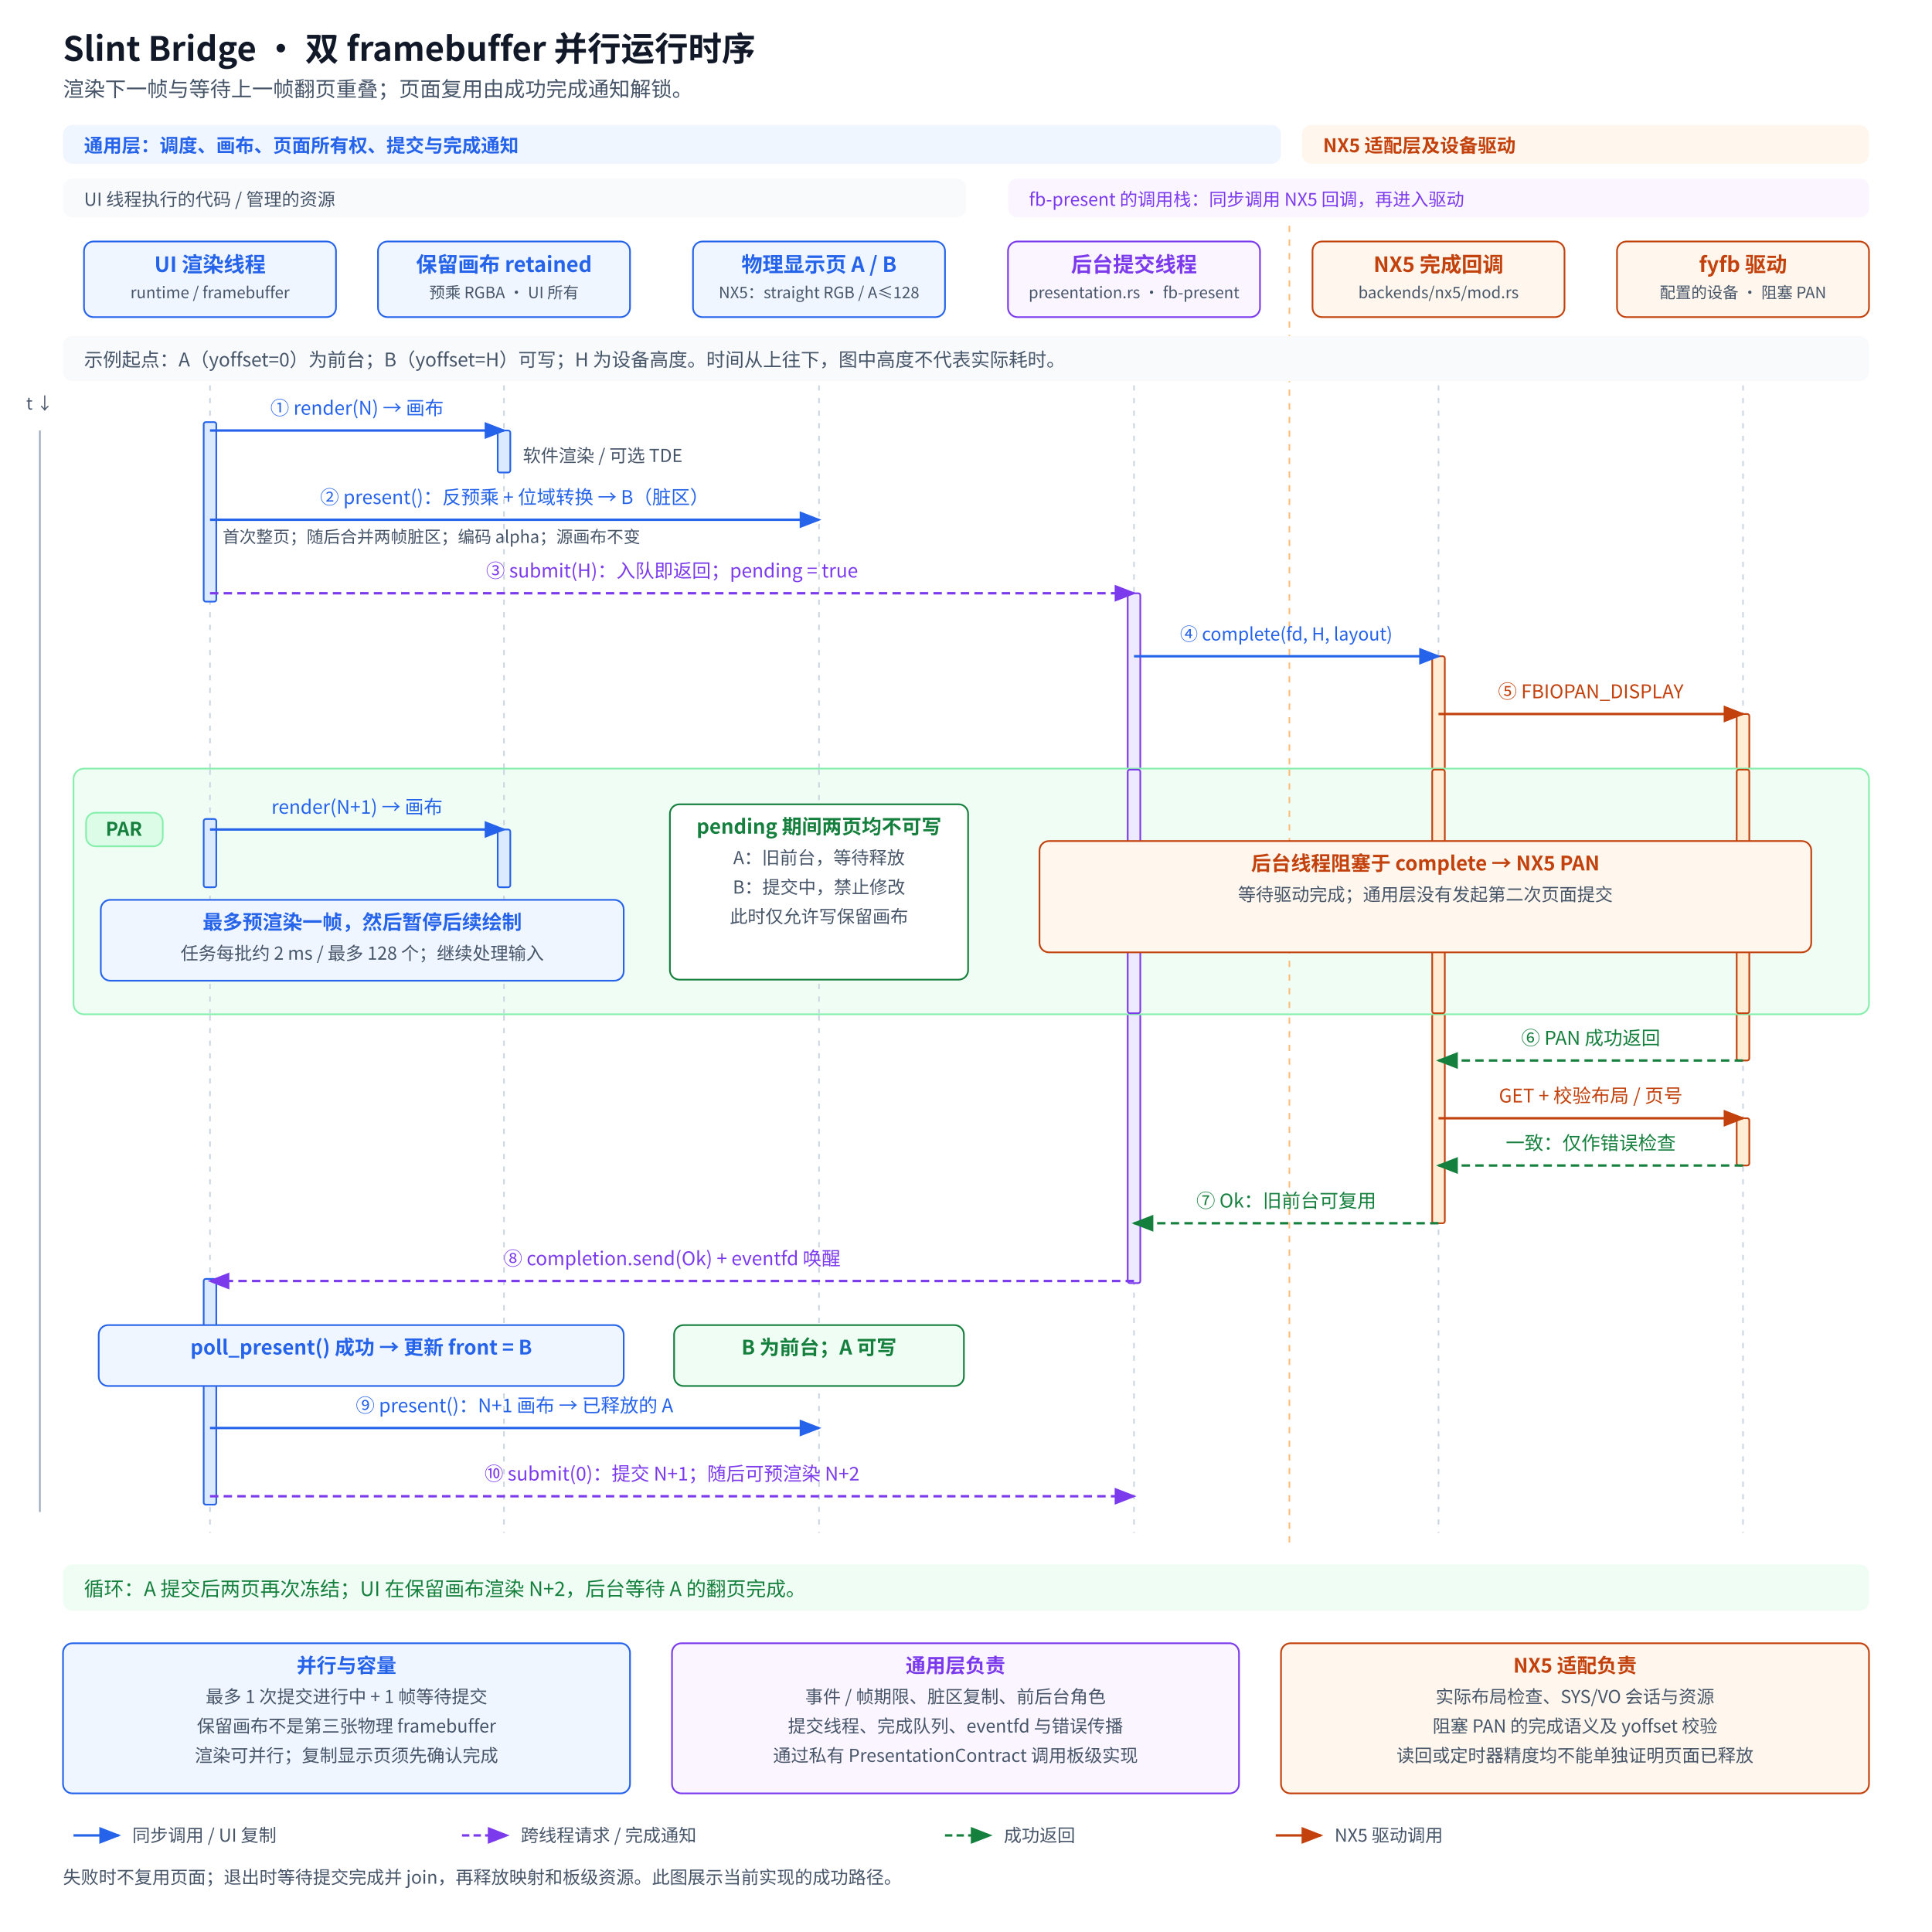
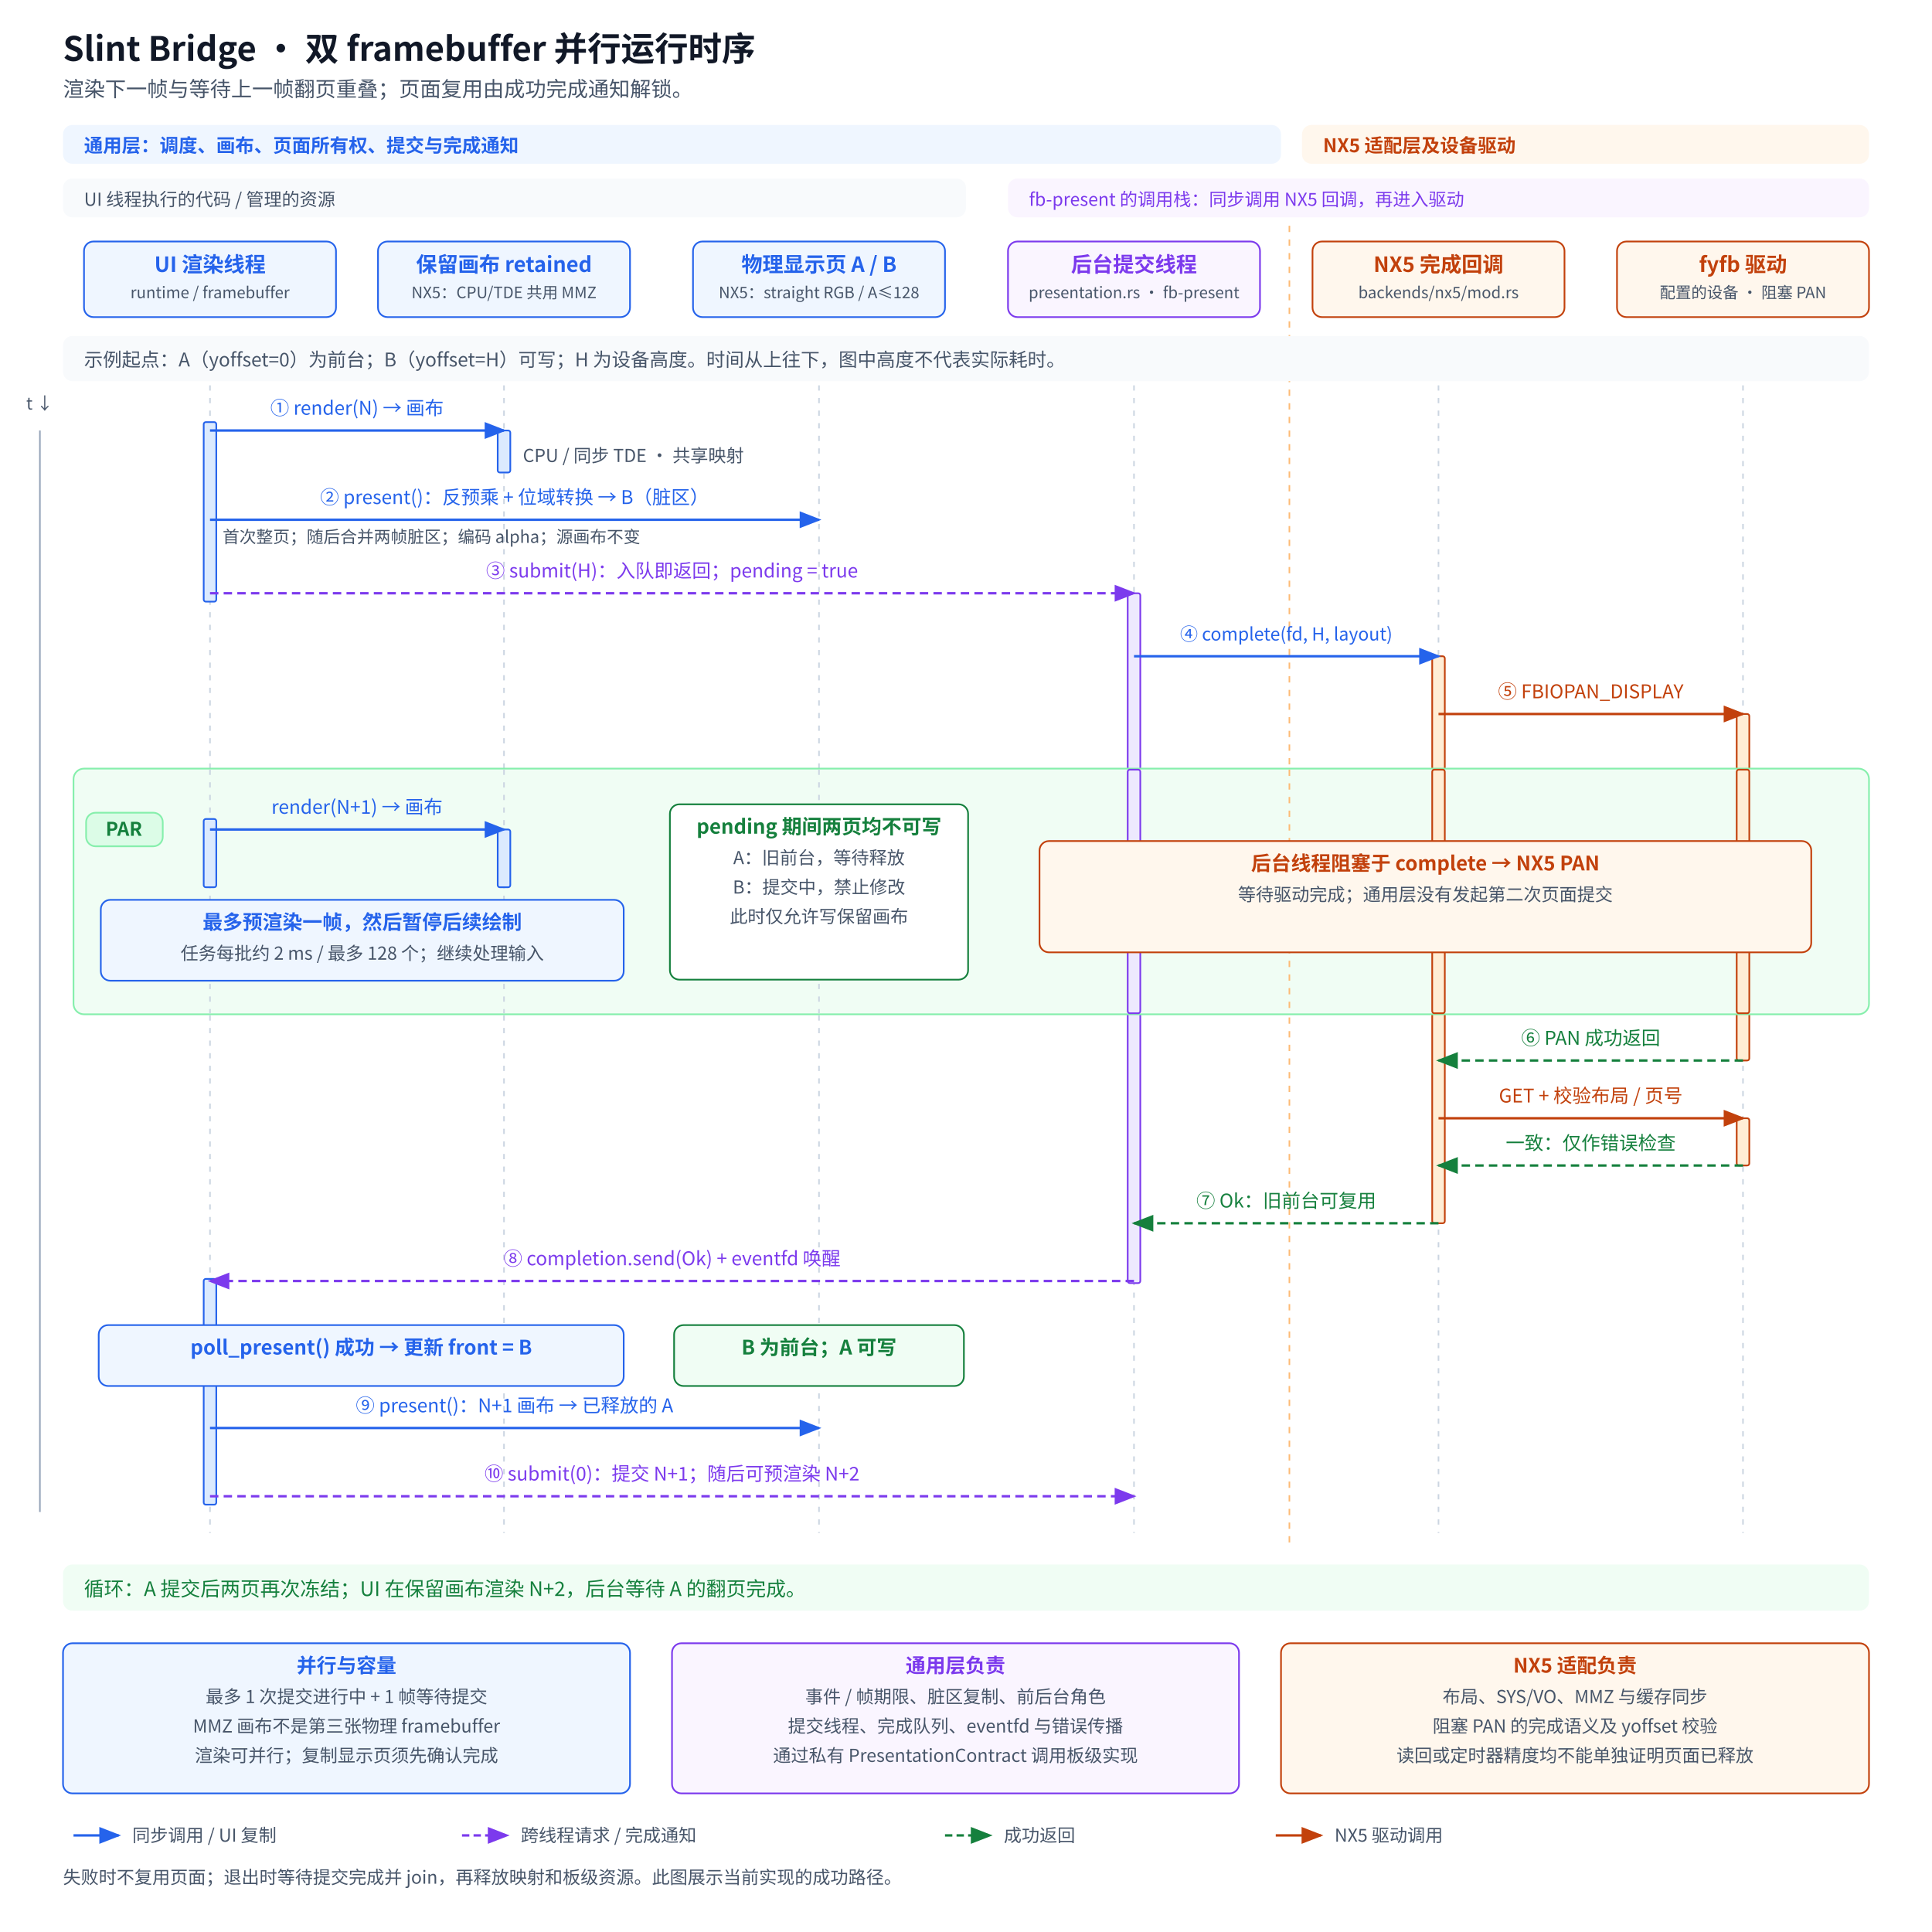
<svg xmlns="http://www.w3.org/2000/svg" width="1840" height="1840" viewBox="0 0 1840 1840" data-generator="fireworks-tech-graph" data-style-id="1" data-diagram-type="sequence" data-quality-profile="showcase">
  <style>text {font-family:'Noto Sans CJK SC','PingFang SC','Microsoft YaHei',sans-serif;}</style>
  <defs>
    <marker id="arrow-call" markerWidth="9" markerHeight="7" refX="8" refY="3.5" orient="auto">
      <path d="M0,0 L9,3.5 L0,7 Z" fill="#2563eb" />
    </marker>
    <marker id="arrow-async" markerWidth="9" markerHeight="7" refX="8" refY="3.5" orient="auto">
      <path d="M0,0 L9,3.5 L0,7 Z" fill="#7c3aed" />
    </marker>
    <marker id="arrow-return" markerWidth="9" markerHeight="7" refX="8" refY="3.5" orient="auto">
      <path d="M0,0 L9,3.5 L0,7 Z" fill="#15803d" />
    </marker>
    <marker id="arrow-driver" markerWidth="9" markerHeight="7" refX="8" refY="3.5" orient="auto">
      <path d="M0,0 L9,3.5 L0,7 Z" fill="#c2410c" />
    </marker>
  </defs>
  <rect data-graph-role="background" x="0" y="0" width="1840" height="1840" rx="0" fill="#ffffff" stroke="none" stroke-width="1.6" />
  <text id="text-1" data-graph-role="label" data-graph-bounds="60.00,26,718.70,62" x="60" y="58" text-anchor="start" font-size="32" font-weight="700" fill="#111827">Slint Bridge · 双 framebuffer 并行运行时序</text>
  <text id="text-2" data-graph-role="label" data-graph-bounds="60.00,72,660.00,96" x="60" y="92" text-anchor="start" font-size="20" font-weight="400" fill="#475569">渲染下一帧与等待上一帧翻页重叠；页面复用由成功完成通知解锁。</text>
  <rect data-graph-role="decoration" x="60" y="119" width="1160" height="37" rx="9" fill="#eff6ff" stroke="none" stroke-width="1.6" />
  <rect data-graph-role="decoration" x="1240" y="119" width="540" height="37" rx="9" fill="#fff7ed" stroke="none" stroke-width="1.6" />
  <text id="text-3" data-graph-role="label" data-graph-bounds="80.00,127,494.00,149" x="80" y="145" text-anchor="start" font-size="18" font-weight="600" fill="#2563eb">通用层：调度、画布、页面所有权、提交与完成通知</text>
  <text id="text-4" data-graph-role="label" data-graph-bounds="1260.00,127,1443.48,149" x="1260" y="145" text-anchor="start" font-size="18" font-weight="600" fill="#c2410c">NX5 适配层及设备驱动</text>
  <rect data-graph-role="decoration" x="60" y="170" width="860" height="37" rx="9" fill="#f8fafc" stroke="none" stroke-width="1.6" />
  <rect data-graph-role="decoration" x="960" y="170" width="820" height="37" rx="9" fill="#faf5ff" stroke="none" stroke-width="1.6" />
  <text id="text-5" data-graph-role="label" data-graph-bounds="80.00,179,319.33,200" x="80" y="196" text-anchor="start" font-size="17" font-weight="500" fill="#475569">UI 线程执行的代码 / 管理的资源</text>
  <text id="text-6" data-graph-role="label" data-graph-bounds="980.00,179,1394.50,200" x="980" y="196" text-anchor="start" font-size="17" font-weight="500" fill="#7c3aed">fb-present 的调用栈：同步调用 NX5 回调，再进入驱动</text>
  <rect id="ui" data-graph-bounds="80,230,320,302" data-node-id="ui" data-graph-role="node" x="80" y="230" width="240" height="72" rx="9" fill="#eff6ff" stroke="#2563eb" stroke-width="1.6" />
  <text id="text-7" data-graph-role="content" x="200" y="259" text-anchor="middle" font-size="20" font-weight="600" fill="#2563eb">UI 渲染线程</text>
  <text id="text-8" data-graph-role="content" x="200" y="284" text-anchor="middle" font-size="15" font-weight="400" fill="#475569">runtime / framebuffer</text>
  <line data-graph-role="decoration" x1="200" y1="367" x2="200" y2="1460" stroke="#cbd5e1" stroke-width="1.5" stroke-dasharray="5 7" />
  <rect id="canvas" data-graph-bounds="360,230,600,302" data-node-id="canvas" data-graph-role="node" x="360" y="230" width="240" height="72" rx="9" fill="#eff6ff" stroke="#2563eb" stroke-width="1.6" />
  <text id="text-9" data-graph-role="content" x="480" y="259" text-anchor="middle" font-size="20" font-weight="600" fill="#2563eb">保留画布 retained</text>
-   <text id="text-10" data-graph-role="content" x="480" y="284" text-anchor="middle" font-size="15" font-weight="400" fill="#475569">预乘 RGBA · UI 所有</text>
+   <text id="text-10" data-graph-role="content" x="480" y="284" text-anchor="middle" font-size="15" font-weight="400" fill="#475569">NX5：CPU/TDE 共用 MMZ</text>
  <line data-graph-role="decoration" x1="480" y1="367" x2="480" y2="1460" stroke="#cbd5e1" stroke-width="1.5" stroke-dasharray="5 7" />
  <rect id="pages" data-graph-bounds="660,230,900,302" data-node-id="pages" data-graph-role="node" x="660" y="230" width="240" height="72" rx="9" fill="#eff6ff" stroke="#2563eb" stroke-width="1.6" />
  <text id="text-11" data-graph-role="content" x="780" y="259" text-anchor="middle" font-size="20" font-weight="600" fill="#2563eb">物理显示页 A / B</text>
  <text id="text-12" data-graph-role="content" x="780" y="284" text-anchor="middle" font-size="15" font-weight="400" fill="#475569">NX5：straight RGB / A≤128</text>
  <line data-graph-role="decoration" x1="780" y1="367" x2="780" y2="1460" stroke="#cbd5e1" stroke-width="1.5" stroke-dasharray="5 7" />
  <rect id="worker" data-graph-bounds="960,230,1200,302" data-node-id="worker" data-graph-role="node" x="960" y="230" width="240" height="72" rx="9" fill="#faf5ff" stroke="#7c3aed" stroke-width="1.6" />
  <text id="text-13" data-graph-role="content" x="1080" y="259" text-anchor="middle" font-size="20" font-weight="600" fill="#7c3aed">后台提交线程</text>
  <text id="text-14" data-graph-role="content" x="1080" y="284" text-anchor="middle" font-size="15" font-weight="400" fill="#475569">presentation.rs · fb-present</text>
  <line data-graph-role="decoration" x1="1080" y1="367" x2="1080" y2="1460" stroke="#cbd5e1" stroke-width="1.5" stroke-dasharray="5 7" />
  <rect id="nx5" data-graph-bounds="1250,230,1490,302" data-node-id="nx5" data-graph-role="node" x="1250" y="230" width="240" height="72" rx="9" fill="#fff7ed" stroke="#c2410c" stroke-width="1.6" />
  <text id="text-15" data-graph-role="content" x="1370" y="259" text-anchor="middle" font-size="20" font-weight="600" fill="#c2410c">NX5 完成回调</text>
  <text id="text-16" data-graph-role="content" x="1370" y="284" text-anchor="middle" font-size="15" font-weight="400" fill="#475569">backends/nx5/mod.rs</text>
  <line data-graph-role="decoration" x1="1370" y1="367" x2="1370" y2="1460" stroke="#cbd5e1" stroke-width="1.5" stroke-dasharray="5 7" />
  <rect id="driver" data-graph-bounds="1540,230,1780,302" data-node-id="driver" data-graph-role="node" x="1540" y="230" width="240" height="72" rx="9" fill="#fff7ed" stroke="#c2410c" stroke-width="1.6" />
  <text id="text-17" data-graph-role="content" x="1660" y="259" text-anchor="middle" font-size="20" font-weight="600" fill="#c2410c">fyfb 驱动</text>
  <text id="text-18" data-graph-role="content" x="1660" y="284" text-anchor="middle" font-size="15" font-weight="400" fill="#475569">配置的设备 · 阻塞 PAN</text>
  <line data-graph-role="decoration" x1="1660" y1="367" x2="1660" y2="1460" stroke="#cbd5e1" stroke-width="1.5" stroke-dasharray="5 7" />
  <line data-graph-role="decoration" x1="1228" y1="215" x2="1228" y2="1475" stroke="#fdba74" stroke-width="1.5" stroke-dasharray="6 7" />
  <rect data-graph-role="decoration" x="60" y="320" width="1720" height="43" rx="9" fill="#f8fafc" stroke="none" stroke-width="1.6" />
  <text id="text-19" data-graph-role="label" data-graph-bounds="80.00,331,1014.31,353" x="80" y="349" text-anchor="start" font-size="18" font-weight="400" fill="#475569">示例起点：A（yoffset=0）为前台；B（yoffset=H）可写；H 为设备高度。时间从上往下，图中高度不代表实际耗时。</text>
  <text id="text-20" data-graph-role="label" data-graph-bounds="25.00,374,50.61,394" x="25" y="390" text-anchor="start" font-size="16" font-weight="400" fill="#475569">t ↓</text>
  <line data-graph-role="decoration" x1="38" y1="410" x2="38" y2="1440" stroke="#94a3b8" stroke-width="1.5" />
  <rect data-graph-role="decoration" x="194" y="402" width="12" height="171" rx="2" fill="#dbeafe" stroke="#2563eb" stroke-width="1.6" />
  <rect data-graph-role="decoration" x="474" y="410" width="12" height="40" rx="2" fill="#dbeafe" stroke="#2563eb" stroke-width="1.6" />
  <rect data-graph-role="decoration" x="194" y="780" width="12" height="65" rx="2" fill="#dbeafe" stroke="#2563eb" stroke-width="1.6" />
  <rect data-graph-role="decoration" x="474" y="790" width="12" height="55" rx="2" fill="#dbeafe" stroke="#2563eb" stroke-width="1.6" />
  <rect data-graph-role="decoration" x="194" y="1218" width="12" height="215" rx="2" fill="#dbeafe" stroke="#2563eb" stroke-width="1.6" />
  <rect data-graph-role="decoration" x="1074" y="565" width="12" height="657" rx="2" fill="#ede9fe" stroke="#7c3aed" stroke-width="1.6" />
  <rect data-graph-role="decoration" x="1364" y="625" width="12" height="540" rx="2" fill="#ffedd5" stroke="#c2410c" stroke-width="1.6" />
  <rect data-graph-role="decoration" x="1654" y="680" width="12" height="330" rx="2" fill="#ffedd5" stroke="#c2410c" stroke-width="1.6" />
  <rect data-graph-role="decoration" x="1654" y="1065" width="12" height="45" rx="2" fill="#ffedd5" stroke="#c2410c" stroke-width="1.6" />
  <line id="render-n" data-graph-role="edge" data-edge-id="render-n" data-source="ui" data-target="canvas" x1="200" y1="410" x2="480" y2="410" stroke="#2563eb" stroke-width="2.3" marker-end="url(#arrow-call)" />
  <text id="text-21" data-graph-role="label" data-owner="render-n" data-graph-bounds="257.45,377,422.55,399" x="340.0" y="395" text-anchor="middle" font-size="18" font-weight="500" fill="#2563eb">① render(N) → 画布</text>
-   <text id="text-22" data-graph-role="label" data-graph-bounds="498.00,423,650.00,444" x="498" y="440" text-anchor="start" font-size="17" font-weight="400" fill="#475569">软件渲染 / 可选 TDE</text>
+   <text id="text-22" data-graph-role="label" data-graph-bounds="498.00,423,708.48,444" x="498" y="440" text-anchor="start" font-size="17" font-weight="400" fill="#475569">CPU / 同步 TDE · 共享映射</text>
  <text id="text-23" data-graph-role="label" data-graph-bounds="212.00,501,609.80,521" x="212" y="517" text-anchor="start" font-size="16" font-weight="400" fill="#475569">首次整页；随后合并两帧脏区；编码 alpha；源画布不变</text>
  <line id="copy-b" data-graph-role="edge" data-edge-id="copy-b" data-source="ui" data-target="pages" x1="200" y1="495" x2="780" y2="495" stroke="#2563eb" stroke-width="2.3" marker-end="url(#arrow-call)" />
  <text id="text-24" data-graph-role="label" data-owner="copy-b" data-graph-bounds="304.91,462,675.09,484" x="490.0" y="480" text-anchor="middle" font-size="18" font-weight="500" fill="#2563eb">② present()：反预乘 + 位域转换 → B（脏区）</text>
  <line id="submit-b" data-graph-role="edge" data-edge-id="submit-b" data-source="ui" data-target="worker" x1="200" y1="565" x2="1080" y2="565" stroke="#7c3aed" stroke-width="2.3" stroke-dasharray="8 5" marker-end="url(#arrow-async)" />
  <text id="text-25" data-graph-role="label" data-owner="submit-b" data-graph-bounds="462.88,532,817.12,554" x="640.0" y="550" text-anchor="middle" font-size="18" font-weight="500" fill="#7c3aed">③ submit(H)：入队即返回；pending = true</text>
  <line id="contract-b" data-graph-role="edge" data-edge-id="contract-b" data-source="worker" data-target="nx5" x1="1080" y1="625" x2="1370" y2="625" stroke="#2563eb" stroke-width="2.3" marker-end="url(#arrow-call)" />
  <text id="text-26" data-graph-role="label" data-owner="contract-b" data-graph-bounds="1123.83,593,1326.17,614" x="1225.0" y="610" text-anchor="middle" font-size="17" font-weight="500" fill="#2563eb">④ complete(fd, H, layout)</text>
  <line id="pan-b" data-graph-role="edge" data-edge-id="pan-b" data-source="nx5" data-target="driver" x1="1370" y1="680" x2="1660" y2="680" stroke="#c2410c" stroke-width="2.3" marker-end="url(#arrow-driver)" />
  <text id="text-27" data-graph-role="label" data-owner="pan-b" data-graph-bounds="1426.66,647,1603.34,669" x="1515.0" y="665" text-anchor="middle" font-size="18" font-weight="500" fill="#c2410c">⑤ FBIOPAN_DISPLAY</text>
  <rect data-graph-role="decoration" x="70" y="732" width="1710" height="234" rx="10" fill="#f0fdf4" stroke="#86efac" stroke-width="1.6" />
  <line data-graph-role="decoration" x1="200" y1="733" x2="200" y2="965" stroke="#cbd5e1" stroke-width="1.5" stroke-dasharray="5 7" />
  <line data-graph-role="decoration" x1="480" y1="733" x2="480" y2="965" stroke="#cbd5e1" stroke-width="1.5" stroke-dasharray="5 7" />
  <line data-graph-role="decoration" x1="780" y1="733" x2="780" y2="965" stroke="#cbd5e1" stroke-width="1.5" stroke-dasharray="5 7" />
  <line data-graph-role="decoration" x1="1080" y1="733" x2="1080" y2="965" stroke="#cbd5e1" stroke-width="1.5" stroke-dasharray="5 7" />
  <line data-graph-role="decoration" x1="1370" y1="733" x2="1370" y2="965" stroke="#cbd5e1" stroke-width="1.5" stroke-dasharray="5 7" />
  <line data-graph-role="decoration" x1="1660" y1="733" x2="1660" y2="965" stroke="#cbd5e1" stroke-width="1.5" stroke-dasharray="5 7" />
  <line data-graph-role="decoration" x1="1228" y1="733" x2="1228" y2="965" stroke="#fdba74" stroke-width="1.5" stroke-dasharray="6 7" />
  <rect data-graph-role="decoration" x="194" y="780" width="12" height="65" rx="2" fill="#dbeafe" stroke="#2563eb" stroke-width="1.6" />
  <rect data-graph-role="decoration" x="474" y="790" width="12" height="55" rx="2" fill="#dbeafe" stroke="#2563eb" stroke-width="1.6" />
  <rect data-graph-role="decoration" x="1074" y="733" width="12" height="232" rx="2" fill="#ede9fe" stroke="#7c3aed" stroke-width="1.6" />
  <rect data-graph-role="decoration" x="1364" y="733" width="12" height="232" rx="2" fill="#ffedd5" stroke="#c2410c" stroke-width="1.6" />
  <rect data-graph-role="decoration" x="1654" y="733" width="12" height="232" rx="2" fill="#ffedd5" stroke="#c2410c" stroke-width="1.6" />
  <rect data-graph-role="decoration" x="82" y="774" width="73" height="32" rx="9" fill="#dcfce7" stroke="#86efac" stroke-width="1.6" />
  <text id="text-28" data-graph-role="content" x="118" y="796" text-anchor="middle" font-size="18" font-weight="700" fill="#15803d">PAR</text>
  <line id="render-next" data-graph-role="edge" data-edge-id="render-next" data-source="ui" data-target="canvas" x1="200" y1="790" x2="480" y2="790" stroke="#2563eb" stroke-width="2.3" marker-end="url(#arrow-call)" />
  <text id="text-29" data-graph-role="label" data-owner="render-next" data-graph-bounds="258.48,757,421.52,779" x="340.0" y="775" text-anchor="middle" font-size="18" font-weight="500" fill="#2563eb">render(N+1) → 画布</text>
  <rect id="ui-work" data-graph-bounds="96,857,594,934" data-graph-role="reserved" x="96" y="857" width="498" height="77" rx="9" fill="#eff6ff" stroke="#2563eb" stroke-width="1.6" />
  <text id="text-30" data-graph-role="content" x="345.0" y="885" text-anchor="middle" font-size="19" font-weight="600" fill="#2563eb">最多预渲染一帧，然后暂停后续绘制</text>
  <text id="text-31" data-graph-role="content" x="345.0" y="914" text-anchor="middle" font-size="17" font-weight="400" fill="#475569">任务每批约 2 ms / 最多 128 个；继续处理输入</text>
  <rect id="frozen-pages" data-graph-bounds="638,766,922,933" data-graph-role="reserved" x="638" y="766" width="284" height="167" rx="9" fill="#ffffff" stroke="#15803d" stroke-width="1.6" />
  <text id="text-32" data-graph-role="content" x="780.0" y="794" text-anchor="middle" font-size="19" font-weight="600" fill="#15803d">pending 期间两页均不可写</text>
  <text id="text-33" data-graph-role="content" x="780.0" y="823" text-anchor="middle" font-size="17" font-weight="400" fill="#475569">A：旧前台，等待释放</text>
  <text id="text-34" data-graph-role="content" x="780.0" y="851" text-anchor="middle" font-size="17" font-weight="400" fill="#475569">B：提交中，禁止修改</text>
  <text id="text-35" data-graph-role="content" x="780.0" y="879" text-anchor="middle" font-size="17" font-weight="400" fill="#475569">此时仅允许写保留画布</text>
  <rect id="blocked-worker" data-graph-bounds="990,801,1725,907" data-graph-role="reserved" x="990" y="801" width="735" height="106" rx="9" fill="#fff7ed" stroke="#c2410c" stroke-width="1.6" />
  <text id="text-36" data-graph-role="content" x="1357.5" y="829" text-anchor="middle" font-size="19" font-weight="600" fill="#c2410c">后台线程阻塞于 complete → NX5 PAN</text>
  <text id="text-37" data-graph-role="content" x="1357.5" y="858" text-anchor="middle" font-size="17" font-weight="400" fill="#475569">等待驱动完成；通用层没有发起第二次页面提交</text>
  <line id="pan-done" data-graph-role="edge" data-edge-id="pan-done" data-source="driver" data-target="nx5" x1="1660" y1="1010" x2="1370" y2="1010" stroke="#15803d" stroke-width="2.3" stroke-dasharray="8 5" marker-end="url(#arrow-return)" />
  <text id="text-38" data-graph-role="label" data-owner="pan-done" data-graph-bounds="1448.80,977,1581.20,999" x="1515.0" y="995" text-anchor="middle" font-size="18" font-weight="500" fill="#15803d">⑥ PAN 成功返回</text>
  <line id="get-offset" data-graph-role="edge" data-edge-id="get-offset" data-source="nx5" data-target="driver" x1="1370" y1="1065" x2="1660" y2="1065" stroke="#c2410c" stroke-width="2.3" marker-end="url(#arrow-driver)" />
  <text id="text-39" data-graph-role="label" data-owner="get-offset" data-graph-bounds="1427.52,1032,1602.48,1054" x="1515.0" y="1050" text-anchor="middle" font-size="18" font-weight="500" fill="#c2410c">GET + 校验布局 / 页号</text>
  <line id="checked-offset" data-graph-role="edge" data-edge-id="checked-offset" data-source="driver" data-target="nx5" x1="1660" y1="1110" x2="1370" y2="1110" stroke="#15803d" stroke-width="2.3" stroke-dasharray="8 5" marker-end="url(#arrow-return)" />
  <text id="text-40" data-graph-role="label" data-owner="checked-offset" data-graph-bounds="1434.00,1077,1596.00,1099" x="1515.0" y="1095" text-anchor="middle" font-size="18" font-weight="500" fill="#15803d">一致：仅作错误检查</text>
  <line id="contract-done" data-graph-role="edge" data-edge-id="contract-done" data-source="nx5" data-target="worker" x1="1370" y1="1165" x2="1080" y2="1165" stroke="#15803d" stroke-width="2.3" stroke-dasharray="8 5" marker-end="url(#arrow-return)" />
  <text id="text-41" data-graph-role="label" data-owner="contract-done" data-graph-bounds="1139.34,1132,1310.66,1154" x="1225.0" y="1150" text-anchor="middle" font-size="18" font-weight="500" fill="#15803d">⑦ Ok：旧前台可复用</text>
  <line id="wake-ui" data-graph-role="edge" data-edge-id="wake-ui" data-source="worker" data-target="ui" x1="1080" y1="1220" x2="200" y2="1220" stroke="#7c3aed" stroke-width="2.3" stroke-dasharray="8 5" marker-end="url(#arrow-async)" />
  <text id="text-42" data-graph-role="label" data-owner="wake-ui" data-graph-bounds="479.52,1187,800.48,1209" x="640.0" y="1205" text-anchor="middle" font-size="18" font-weight="500" fill="#7c3aed">⑧ completion.send(Ok) + eventfd 唤醒</text>
  <rect id="poll-success" data-graph-bounds="94,1262,594,1320" data-graph-role="reserved" x="94" y="1262" width="500" height="58" rx="9" fill="#eff6ff" stroke="#2563eb" stroke-width="1.6" />
  <text id="text-43" data-graph-role="content" x="344.0" y="1290" text-anchor="middle" font-size="19" font-weight="600" fill="#2563eb">poll_present() 成功 → 更新 front = B</text>
  <rect id="released-page" data-graph-bounds="642,1262,918,1320" data-graph-role="reserved" x="642" y="1262" width="276" height="58" rx="9" fill="#f0fdf4" stroke="#15803d" stroke-width="1.6" />
  <text id="text-44" data-graph-role="content" x="780.0" y="1290" text-anchor="middle" font-size="19" font-weight="600" fill="#15803d">B 为前台；A 可写</text>
  <line id="copy-a" data-graph-role="edge" data-edge-id="copy-a" data-source="ui" data-target="pages" x1="200" y1="1360" x2="780" y2="1360" stroke="#2563eb" stroke-width="2.3" marker-end="url(#arrow-call)" />
  <text id="text-45" data-graph-role="label" data-owner="copy-a" data-graph-bounds="338.85,1327,641.15,1349" x="490.0" y="1345" text-anchor="middle" font-size="18" font-weight="500" fill="#2563eb">⑨ present()：N+1 画布 → 已释放的 A</text>
  <line id="submit-a" data-graph-role="edge" data-edge-id="submit-a" data-source="ui" data-target="worker" x1="200" y1="1425" x2="1080" y2="1425" stroke="#7c3aed" stroke-width="2.3" stroke-dasharray="8 5" marker-end="url(#arrow-async)" />
  <text id="text-46" data-graph-role="label" data-owner="submit-a" data-graph-bounds="461.46,1392,818.54,1414" x="640.0" y="1410" text-anchor="middle" font-size="18" font-weight="500" fill="#7c3aed">⑩ submit(0)：提交 N+1；随后可预渲染 N+2</text>
  <rect data-graph-role="decoration" x="60" y="1490" width="1720" height="44" rx="9" fill="#f0fdf4" stroke="none" stroke-width="1.6" />
  <text id="text-47" data-graph-role="label" data-graph-bounds="80.00,1501,767.44,1524" x="80" y="1520" text-anchor="start" font-size="19" font-weight="500" fill="#15803d">循环：A 提交后两页再次冻结；UI 在保留画布渲染 N+2，后台等待 A 的翻页完成。</text>
  <rect id="capacity" data-graph-bounds="60,1565,600,1708" data-graph-role="reserved" x="60" y="1565" width="540" height="143" rx="9" fill="#eff6ff" stroke="#2563eb" stroke-width="1.6" />
  <text id="text-48" data-graph-role="content" x="330.0" y="1593" text-anchor="middle" font-size="19" font-weight="600" fill="#2563eb">并行与容量</text>
  <text id="text-49" data-graph-role="content" x="330.0" y="1622" text-anchor="middle" font-size="17" font-weight="400" fill="#475569">最多 1 次提交进行中 + 1 帧等待提交</text>
-   <text id="text-50" data-graph-role="content" x="330.0" y="1650" text-anchor="middle" font-size="17" font-weight="400" fill="#475569">保留画布不是第三张物理 framebuffer</text>
+   <text id="text-50" data-graph-role="content" x="330.0" y="1650" text-anchor="middle" font-size="17" font-weight="400" fill="#475569">MMZ 画布不是第三张物理 framebuffer</text>
  <text id="text-51" data-graph-role="content" x="330.0" y="1678" text-anchor="middle" font-size="17" font-weight="400" fill="#475569">渲染可并行；复制显示页须先确认完成</text>
  <rect id="generic-contract" data-graph-bounds="640,1565,1180,1708" data-graph-role="reserved" x="640" y="1565" width="540" height="143" rx="9" fill="#faf5ff" stroke="#7c3aed" stroke-width="1.6" />
  <text id="text-52" data-graph-role="content" x="910.0" y="1593" text-anchor="middle" font-size="19" font-weight="600" fill="#7c3aed">通用层负责</text>
  <text id="text-53" data-graph-role="content" x="910.0" y="1622" text-anchor="middle" font-size="17" font-weight="400" fill="#475569">事件 / 帧期限、脏区复制、前后台角色</text>
  <text id="text-54" data-graph-role="content" x="910.0" y="1650" text-anchor="middle" font-size="17" font-weight="400" fill="#475569">提交线程、完成队列、eventfd 与错误传播</text>
  <text id="text-55" data-graph-role="content" x="910.0" y="1678" text-anchor="middle" font-size="17" font-weight="400" fill="#475569">通过私有 PresentationContract 调用板级实现</text>
  <rect id="board-contract" data-graph-bounds="1220,1565,1780,1708" data-graph-role="reserved" x="1220" y="1565" width="560" height="143" rx="9" fill="#fff7ed" stroke="#c2410c" stroke-width="1.6" />
  <text id="text-56" data-graph-role="content" x="1500.0" y="1593" text-anchor="middle" font-size="19" font-weight="600" fill="#c2410c">NX5 适配负责</text>
-   <text id="text-57" data-graph-role="content" x="1500.0" y="1622" text-anchor="middle" font-size="17" font-weight="400" fill="#475569">实际布局检查、SYS/VO 会话与资源</text>
+   <text id="text-57" data-graph-role="content" x="1500.0" y="1622" text-anchor="middle" font-size="17" font-weight="400" fill="#475569">布局、SYS/VO、MMZ 与缓存同步</text>
  <text id="text-58" data-graph-role="content" x="1500.0" y="1650" text-anchor="middle" font-size="17" font-weight="400" fill="#475569">阻塞 PAN 的完成语义及 yoffset 校验</text>
  <text id="text-59" data-graph-role="content" x="1500.0" y="1678" text-anchor="middle" font-size="17" font-weight="400" fill="#475569">读回或定时器精度均不能单独证明页面已释放</text>
  <line data-graph-role="decoration" x1="70" y1="1748" x2="113" y2="1748" stroke="#2563eb" stroke-width="2.3" marker-end="url(#arrow-call)" />
  <text id="text-60" data-graph-role="label" data-graph-bounds="126.00,1737,263.33,1758" x="126" y="1754" text-anchor="start" font-size="17" font-weight="400" fill="#475569">同步调用 / UI 复制</text>
  <line data-graph-role="decoration" x1="440" y1="1748" x2="483" y2="1748" stroke="#7c3aed" stroke-width="2.3" stroke-dasharray="7 4" marker-end="url(#arrow-async)" />
  <text id="text-61" data-graph-role="label" data-graph-bounds="496.00,1737,663.28,1758" x="496" y="1754" text-anchor="start" font-size="17" font-weight="400" fill="#475569">跨线程请求 / 完成通知</text>
  <line data-graph-role="decoration" x1="900" y1="1748" x2="943" y2="1748" stroke="#15803d" stroke-width="2.3" stroke-dasharray="7 4" marker-end="url(#arrow-return)" />
  <text id="text-62" data-graph-role="label" data-graph-bounds="956.00,1737,1024.00,1758" x="956" y="1754" text-anchor="start" font-size="17" font-weight="400" fill="#475569">成功返回</text>
  <line data-graph-role="decoration" x1="1215" y1="1748" x2="1258" y2="1748" stroke="#c2410c" stroke-width="2.3" marker-end="url(#arrow-driver)" />
  <text id="text-63" data-graph-role="label" data-graph-bounds="1271.00,1737,1374.28,1758" x="1271" y="1754" text-anchor="start" font-size="17" font-weight="400" fill="#475569">NX5 驱动调用</text>
  <text id="text-64" data-graph-role="label" data-graph-bounds="60.00,1777,858.83,1798" x="60" y="1794" text-anchor="start" font-size="17" font-weight="400" fill="#475569">失败时不复用页面；退出时等待提交完成并 join，再释放映射和板级资源。此图展示当前实现的成功路径。</text>
</svg>
